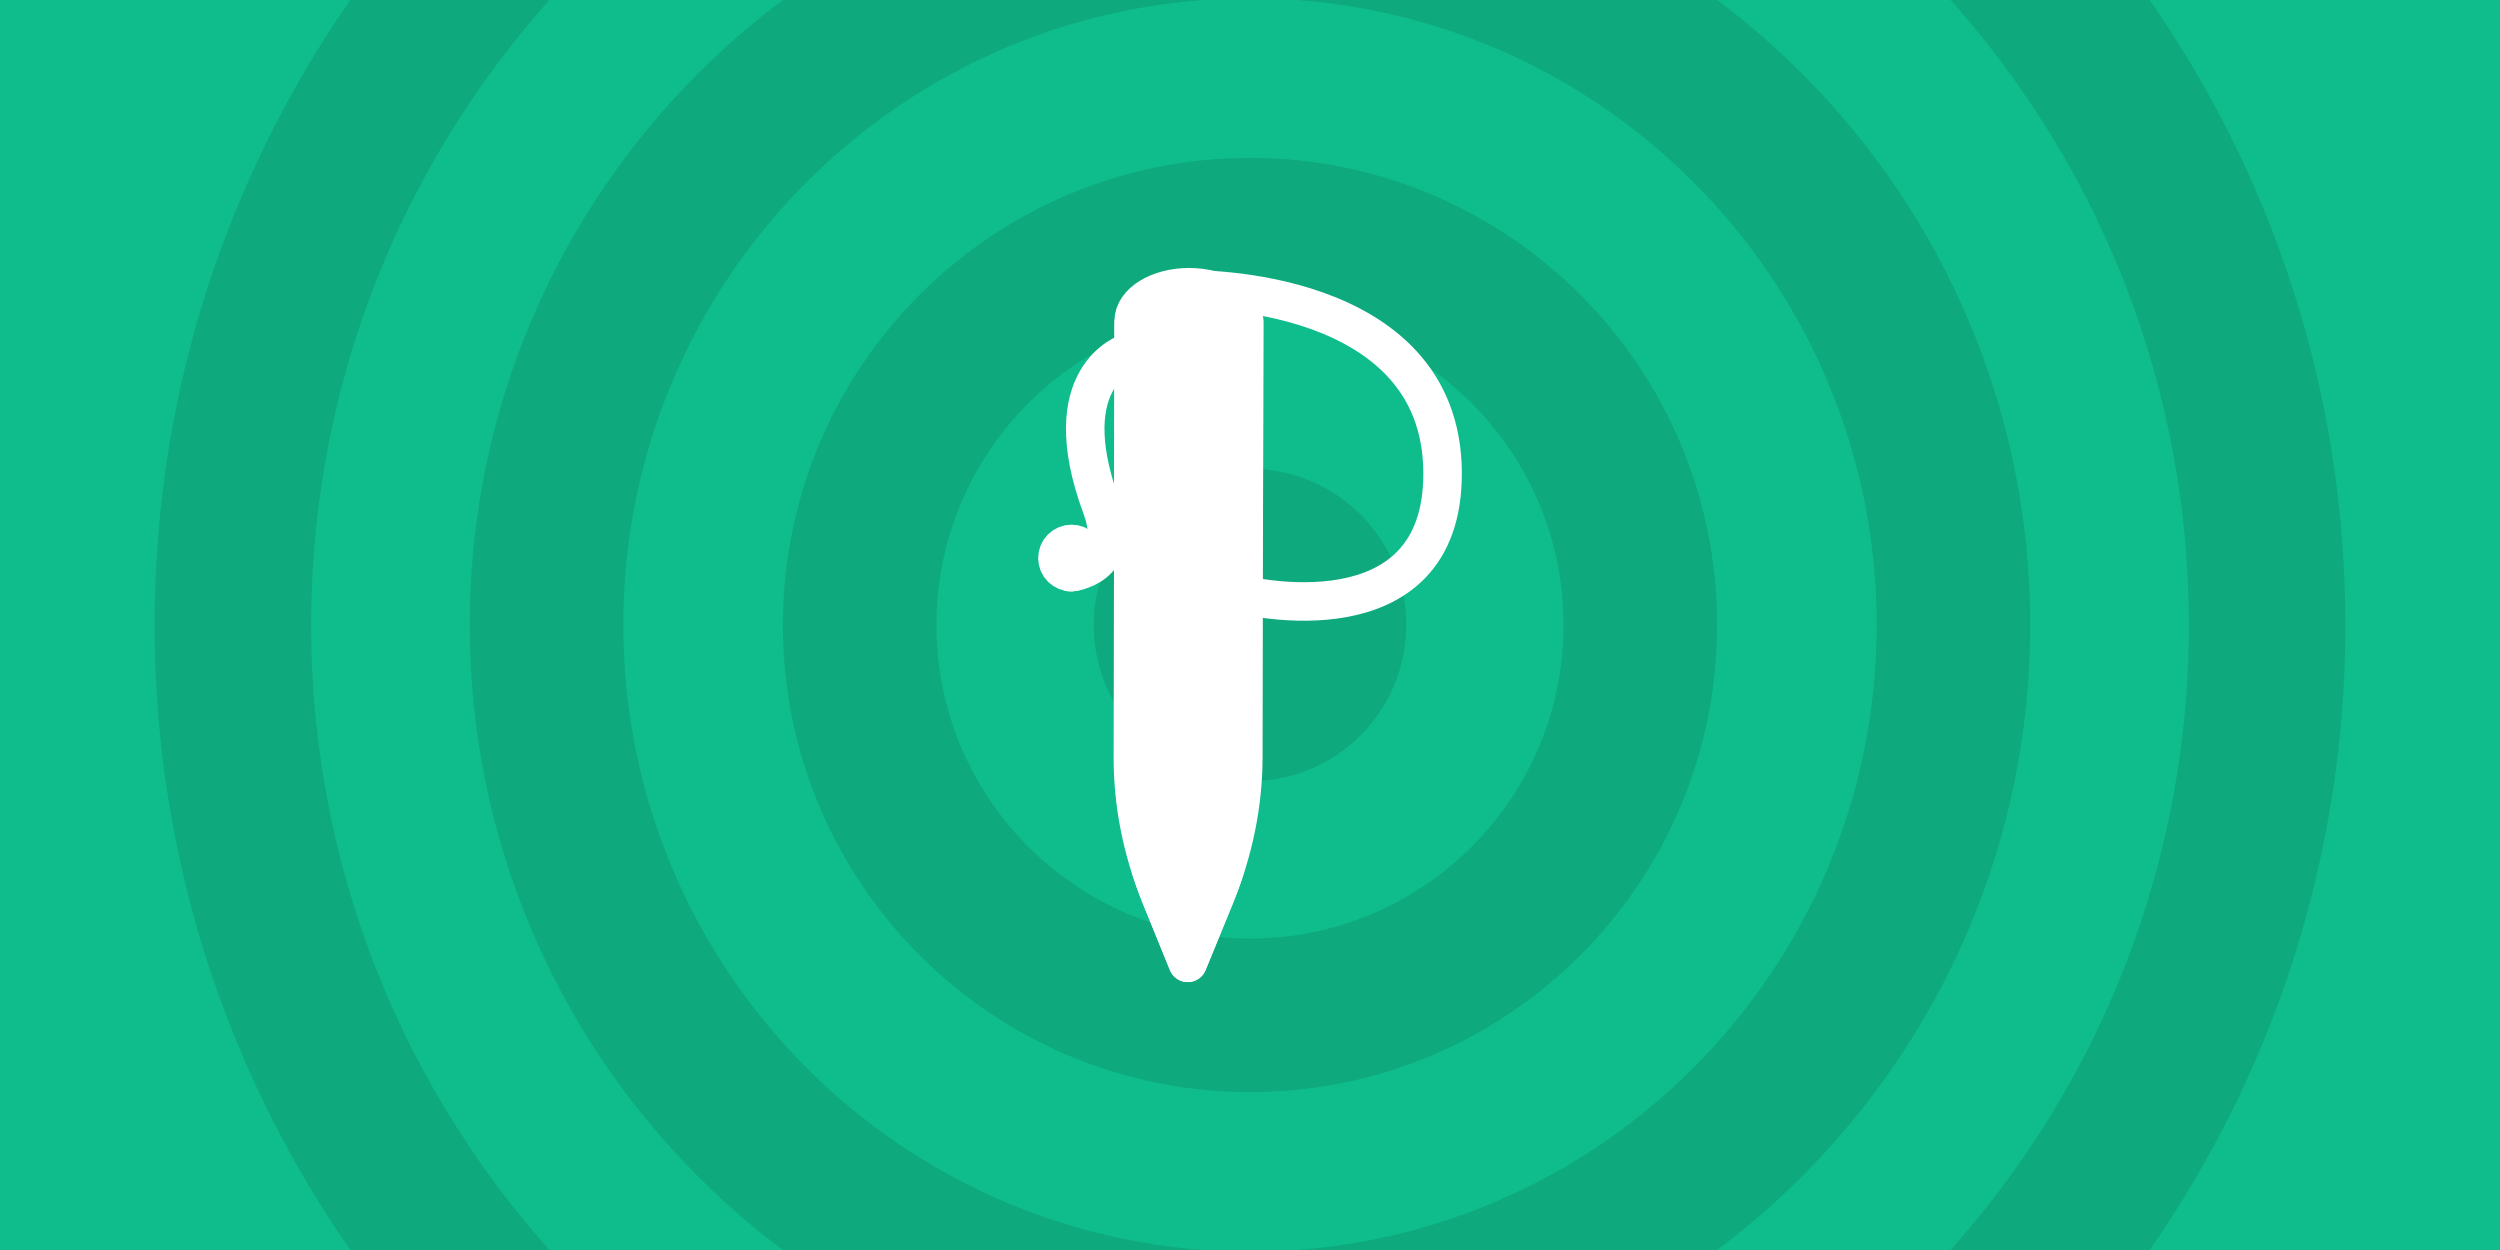
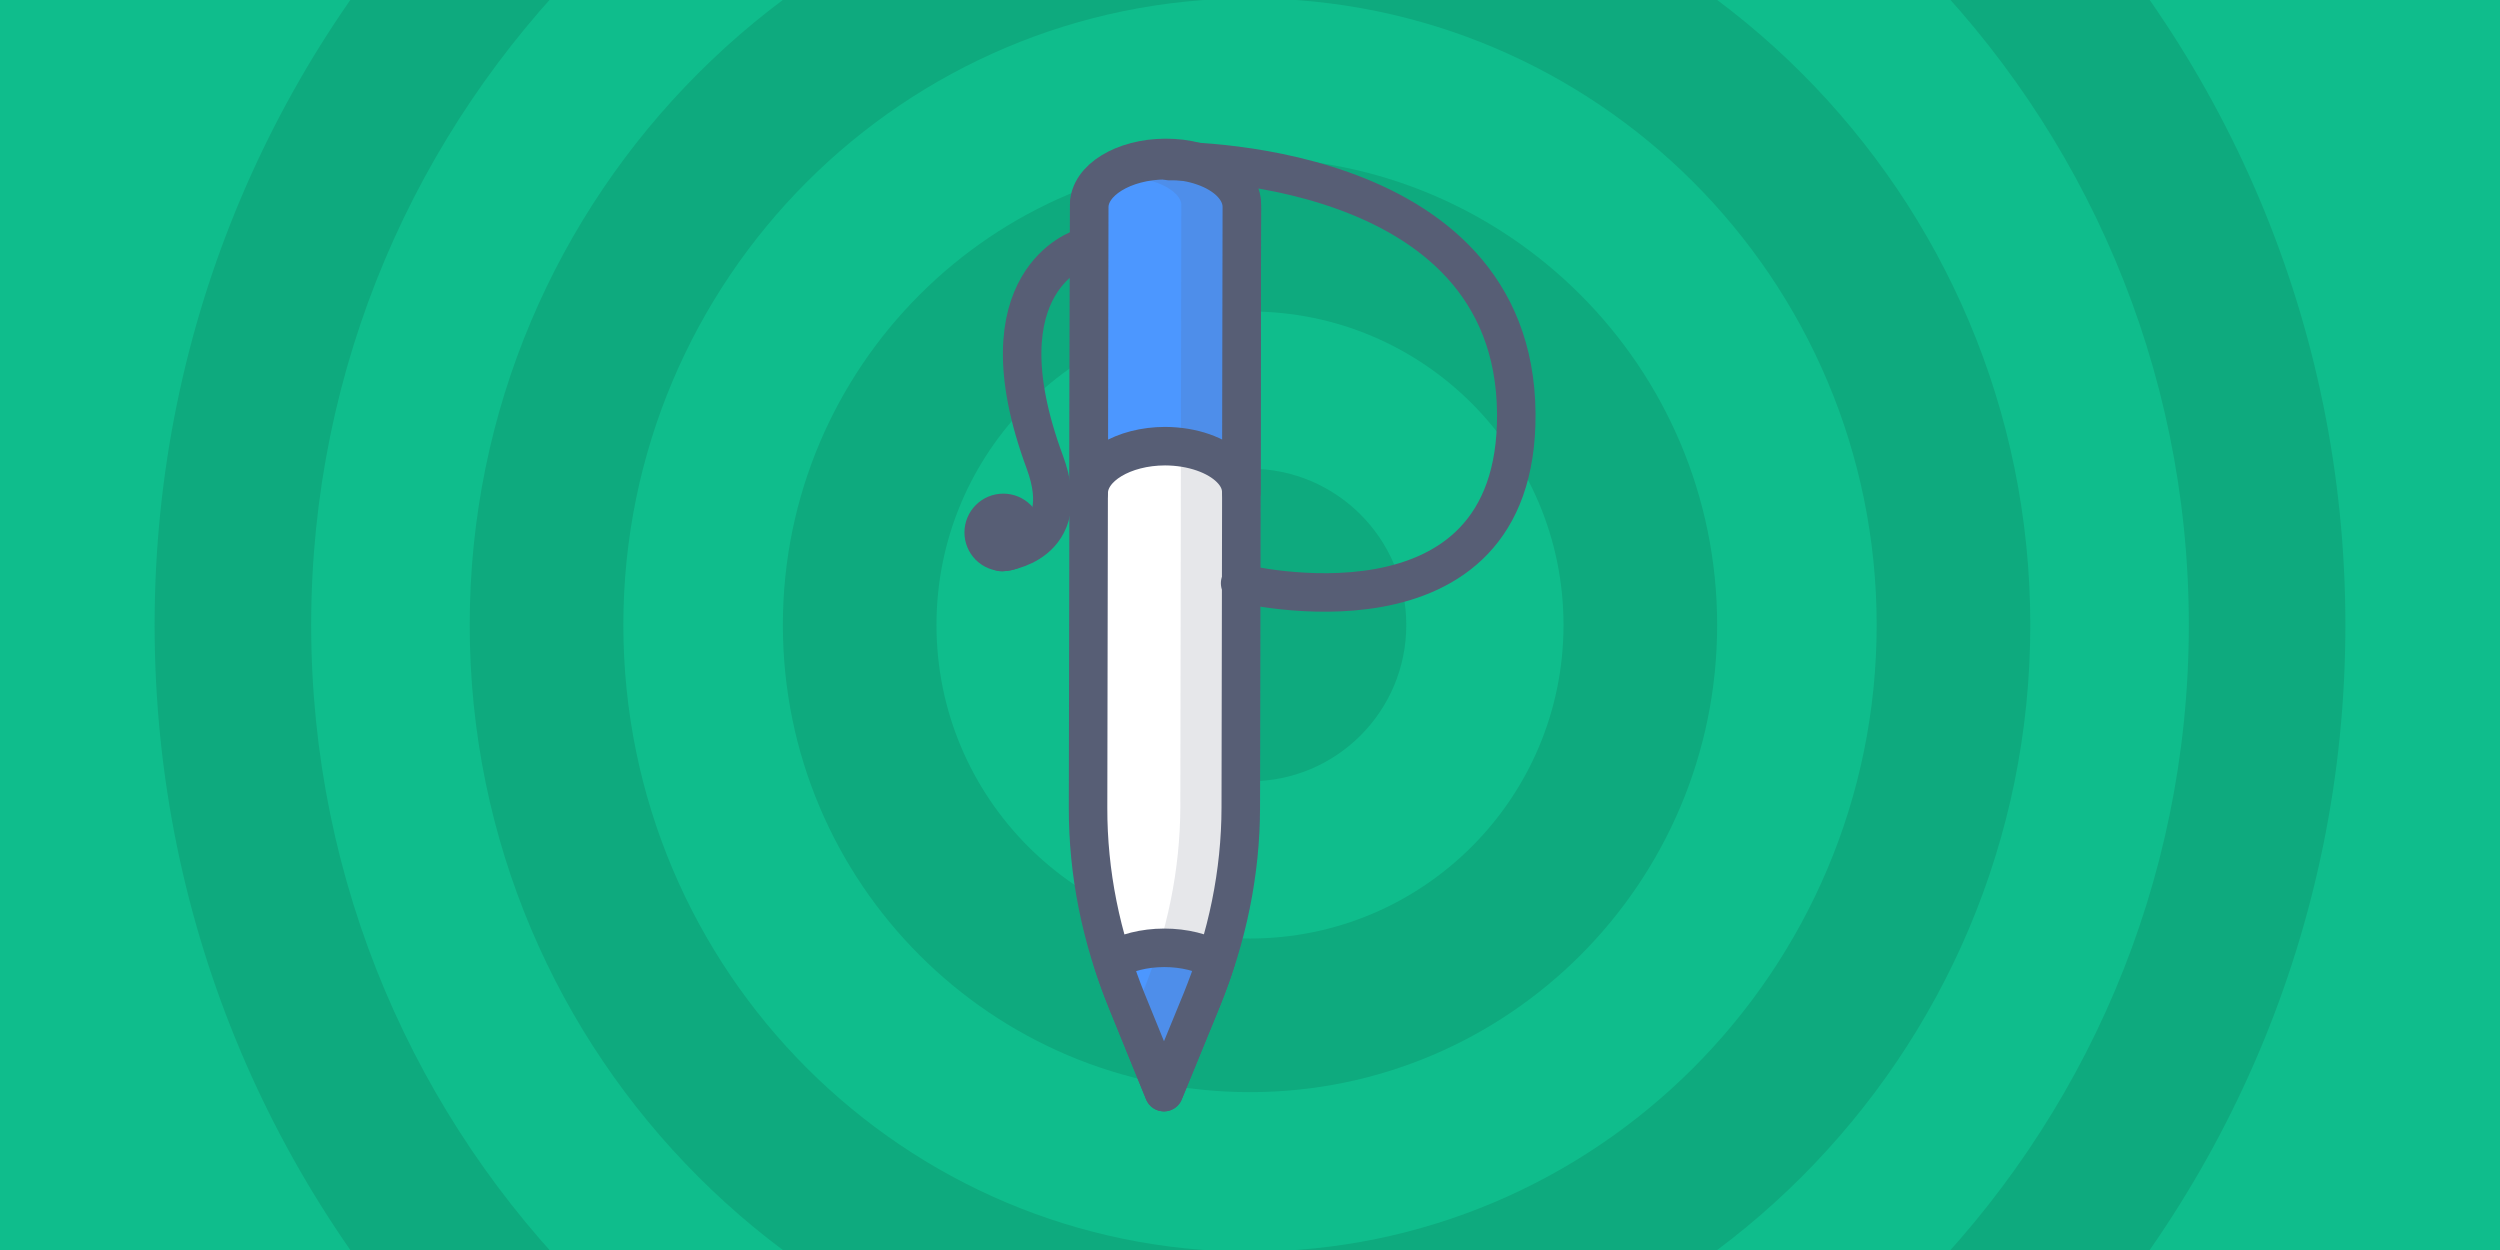
<svg xmlns="http://www.w3.org/2000/svg" version="1.1" width="600" height="300" viewBox="0,0,600,300">
  <defs>
    <clipPath id="clip-1">
      <path d="M19.5,-120.501h600v300h-600z" fill="none" fill-rule="nonzero" stroke="none" stroke-width="1" stroke-linecap="butt" stroke-linejoin="miter" />
    </clipPath>
  </defs>
  <g transform="translate(-19.49991,120.5006)">
    <g clip-path="url(#clip-1)" stroke-miterlimit="10">
      <path d="M19.499,-120.501h600v300h-600z" fill="#0fbd8c" fill-rule="nonzero" stroke="none" stroke-width="0.898" stroke-linecap="butt" stroke-linejoin="miter" />
      <path d="M19.499,29.499c0,-165.686 134.315,-300.001 300.001,-300.001c165.686,0 300.001,134.315 300.001,300.001c0,165.686 -134.315,300.001 -300.001,300.001c-165.686,0 -300.001,-134.315 -300.001,-300.001z" fill="#0fbd8c" fill-rule="nonzero" stroke="none" stroke-width="1" stroke-linecap="butt" stroke-linejoin="miter" />
      <path d="M56.606,29.499c0,-145.192 117.702,-262.894 262.894,-262.894c145.192,0 262.894,117.702 262.894,262.894c0,145.192 -117.702,262.894 -262.894,262.894c-145.192,0 -262.894,-117.702 -262.894,-262.894z" fill="#0eaa7e" fill-rule="nonzero" stroke="none" stroke-width="1" stroke-linecap="butt" stroke-linejoin="miter" />
      <path d="M94.183,29.499c0,-124.439 100.878,-225.317 225.317,-225.317c124.439,0 225.317,100.878 225.317,225.317c0,124.439 -100.878,225.317 -225.317,225.317c-124.439,0 -225.317,-100.878 -225.317,-225.317z" fill="#0fbd8c" fill-rule="nonzero" stroke="none" stroke-width="1" stroke-linecap="butt" stroke-linejoin="miter" />
      <path d="M132.23,29.499c0,-103.426 83.844,-187.27 187.27,-187.27c103.426,0 187.27,83.844 187.27,187.27c0,103.426 -83.844,187.27 -187.27,187.27c-103.426,0 -187.27,-83.844 -187.27,-187.27z" fill="#0eaa7e" fill-rule="nonzero" stroke="none" stroke-width="1" stroke-linecap="butt" stroke-linejoin="miter" />
      <path d="M169.103,29.499c0,-83.062 67.335,-150.397 150.397,-150.397c83.062,0 150.397,67.335 150.397,150.397c0,83.062 -67.335,150.397 -150.397,150.397c-83.062,0 -150.397,-67.335 -150.397,-150.397z" fill="#0fbd8c" fill-rule="nonzero" stroke="none" stroke-width="1" stroke-linecap="butt" stroke-linejoin="miter" />
      <path d="M207.385,29.499c0,-61.92 50.196,-112.115 112.115,-112.115c61.92,0 112.115,50.196 112.115,112.115c0,61.92 -50.196,112.115 -112.115,112.115c-61.92,0 -112.115,-50.196 -112.115,-112.115z" fill="#0eaa7e" fill-rule="nonzero" stroke="none" stroke-width="1" stroke-linecap="butt" stroke-linejoin="miter" />
      <path d="M244.257,29.499c0,-41.555 33.687,-75.243 75.243,-75.243c41.555,0 75.243,33.687 75.243,75.243c0,41.555 -33.687,75.243 -75.243,75.243c-41.555,0 -75.243,-33.687 -75.243,-75.243z" fill="#0fbd8c" fill-rule="nonzero" stroke="none" stroke-width="1" stroke-linecap="butt" stroke-linejoin="miter" />
      <path d="M281.991,29.499c0,-20.716 16.793,-37.509 37.509,-37.509c20.716,0 37.509,16.793 37.509,37.509c0,20.716 -16.793,37.509 -37.509,37.509c-20.716,0 -37.509,-16.793 -37.509,-37.509z" fill="#0eaa7e" fill-rule="nonzero" stroke="none" stroke-width="1" stroke-linecap="butt" stroke-linejoin="miter" />
-       <path d="M311.121,94.567l-6.556,16.005l-6.515,-15.98c-4.443,-10.91 -6.678,-22.112 -6.657,-33.362l0.194,-104.659c0.01,-4.481 5.946,-8.122 13.27,-8.136c7.313,-0.013 13.243,3.602 13.232,8.083l-0.19,104.662c-0.02,11.253 -2.294,22.468 -6.778,33.387" fill="#ffffff" fill-rule="evenodd" stroke="#ffffff" stroke-width="9.241" stroke-linecap="round" stroke-linejoin="round" />
-       <path d="M276.43,16.844c0,0 12.837,-1.05 7.442,-15.65c-11.673,-31.594 6.451,-37.094 6.451,-37.094" fill="none" fill-rule="nonzero" stroke="#ffffff" stroke-width="9.241" stroke-linecap="round" stroke-linejoin="round" />
-       <path d="M316.138,-47.301c1.23,1.229 1.946,2.689 1.944,4.236l-0.093,49.466c-0.022,-1.518 -0.685,-2.86 -1.885,-4.061c-2.32,-2.32 -6.557,-3.864 -11.345,-3.881c-7.22,0.011 -13.132,3.576 -13.251,7.996l0.09,-49.47c0.01,-4.47 5.946,-8.122 13.259,-8.163c4.783,0.017 8.967,1.556 11.284,3.874M313.601,87.691c-0.72,2.323 -1.559,4.584 -2.48,6.886l-6.564,16.004l-6.501,-15.983c-0.914,-2.256 -1.733,-4.55 -2.453,-6.875c2.318,-1.346 5.503,-2.185 8.999,-2.193c3.498,-0.005 6.673,0.823 8.996,2.163" fill="#ffffff" fill-rule="evenodd" stroke="#ffffff" stroke-width="9.241" stroke-linecap="round" stroke-linejoin="round" />
-       <path d="M279.068,11.032c1.308,1.329 1.3,3.463 -0.018,4.782c-1.318,1.319 -3.452,1.329 -4.782,0.023c-0.636,-0.638 -0.992,-1.503 -0.99,-2.403c0.002,-0.901 0.361,-1.764 0.999,-2.4c0.636,-0.638 1.499,-0.996 2.4,-0.996c0.901,0 1.764,0.358 2.4,0.996z" fill="#ffffff" fill-rule="evenodd" stroke="#ffffff" stroke-width="9.241" stroke-linecap="round" stroke-linejoin="round" />
-       <path d="M305.524,-51.02c0,0 59.885,-1.06 60.195,43.834c0.286,41.399 -47.933,29.434 -47.933,29.434" fill="none" fill-rule="nonzero" stroke="#ffffff" stroke-width="9.241" stroke-linecap="round" stroke-linejoin="miter" />
      <path d="M19.5,-120.501h600v300h-600z" fill-opacity="0" fill="#000000" fill-rule="evenodd" stroke="none" stroke-width="1" stroke-linecap="square" stroke-linejoin="miter" />
+       <g stroke="#575e75" stroke-width="9.241" stroke-linecap="round">
+         <path d="M307.914,119.471l-9.065,22.131l-9.009,-22.096c-6.144,-15.086 -9.234,-30.575 -9.205,-46.131l0.268,-144.716c0.014,-6.196 8.222,-11.231 18.349,-11.25c10.112,-0.018 18.312,4.981 18.296,11.177l-0.263,144.72c-0.028,15.56 -3.172,31.067 -9.372,46.166" fill="#ffffff" fill-rule="evenodd" stroke-linejoin="round" />
+         <path d="M259.945,12c0,0 17.75,-1.452 10.29,-21.64c-16.141,-43.686 8.92,-51.291 8.92,-51.291" fill="none" fill-rule="nonzero" stroke-linejoin="round" />
+         <path d="M314.851,-76.696c1.701,1.699 2.691,3.718 2.688,5.857l-0.129,68.399c-0.03,-2.099 -0.947,-3.955 -2.606,-5.615c-3.208,-3.208 -9.067,-5.343 -15.687,-5.366c-9.983,0.015 -18.158,4.945 -18.323,11.056l0.124,-68.404c0.014,-6.181 8.222,-11.231 18.334,-11.287c6.614,0.024 12.399,2.152 15.603,5.357M311.343,109.963c-0.996,3.212 -2.156,6.338 -3.429,9.522l-9.076,22.129l-8.989,-22.1c-1.264,-3.12 -2.396,-6.291 -3.392,-9.506c3.205,-1.861 7.609,-3.021 12.443,-3.032c4.837,-0.007 9.227,1.138 12.439,2.991" fill="#4c97ff" fill-rule="evenodd" stroke-linejoin="round" />
+         <path d="M314.855,-77.266c1.704,1.702 2.694,3.721 2.687,5.863l-0.228,144.701c-0.072,15.563 -3.23,31.074 -9.403,46.182l-9.08,22.125l-4.927,-12.074l4.101,-10.033c6.166,-15.108 9.322,-30.613 9.396,-46.175l0.231,-144.701c0,-2.145 -0.99,-4.163 -2.689,-5.863c-2.371,-2.37 -6.131,-4.148 -10.653,-4.925c1.636,-0.301 3.295,-0.451 4.959,-0.451c6.619,0.025 12.403,2.154 15.607,5.358" fill="#575e75" fill-rule="evenodd" stroke-linejoin="round" opacity="0.15" />
+         <path d="M263.593,3.964c1.809,1.837 1.798,4.789 -0.024,6.613c-1.822,1.824 -4.774,1.838 -6.613,0.031c-0.879,-0.882 -1.372,-2.078 -1.369,-3.323c0.002,-1.246 0.499,-2.439 1.382,-3.318c0.879,-0.882 2.073,-1.377 3.319,-1.377c1.245,0 2.439,0.495 3.319,1.377z" fill="#575e75" fill-rule="evenodd" stroke-linejoin="round" />
+         <path d="M300.175,-81.838c0,0 82.805,-1.466 83.234,60.611c0.395,57.244 -66.279,40.7 -66.279,40.7" fill="none" fill-rule="nonzero" stroke-linejoin="miter" />
+       </g>
    </g>
  </g>
</svg>
